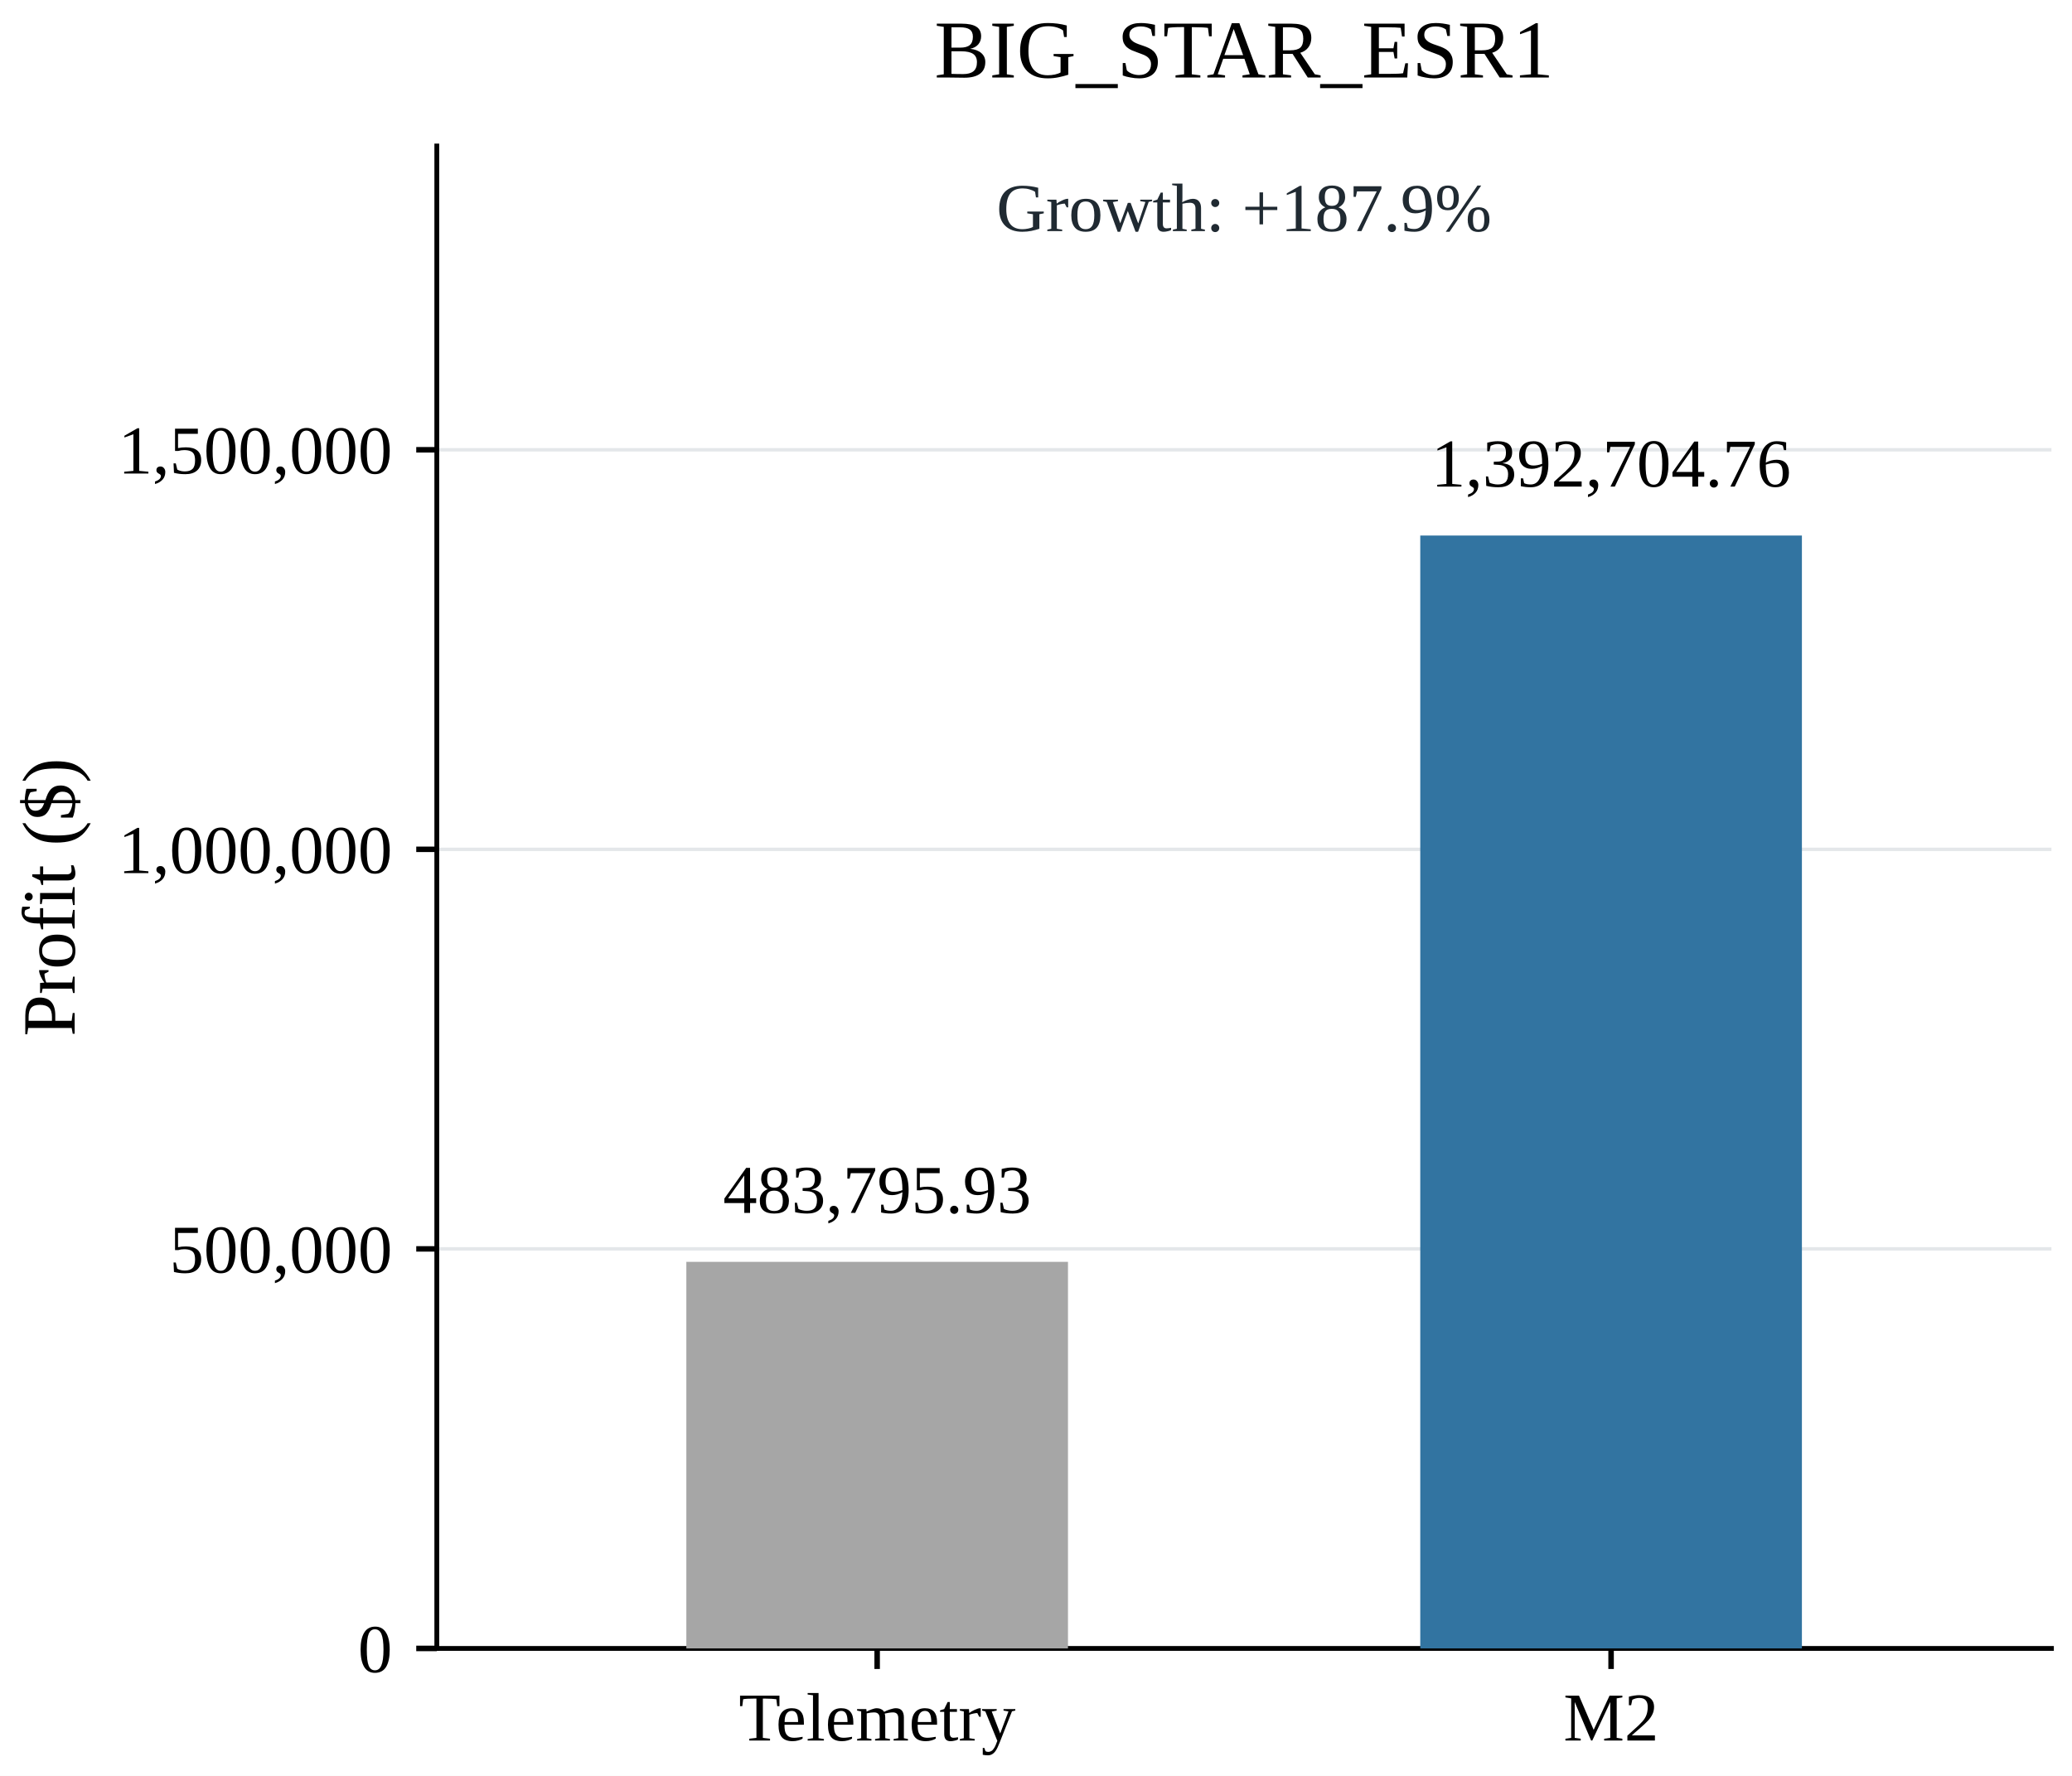
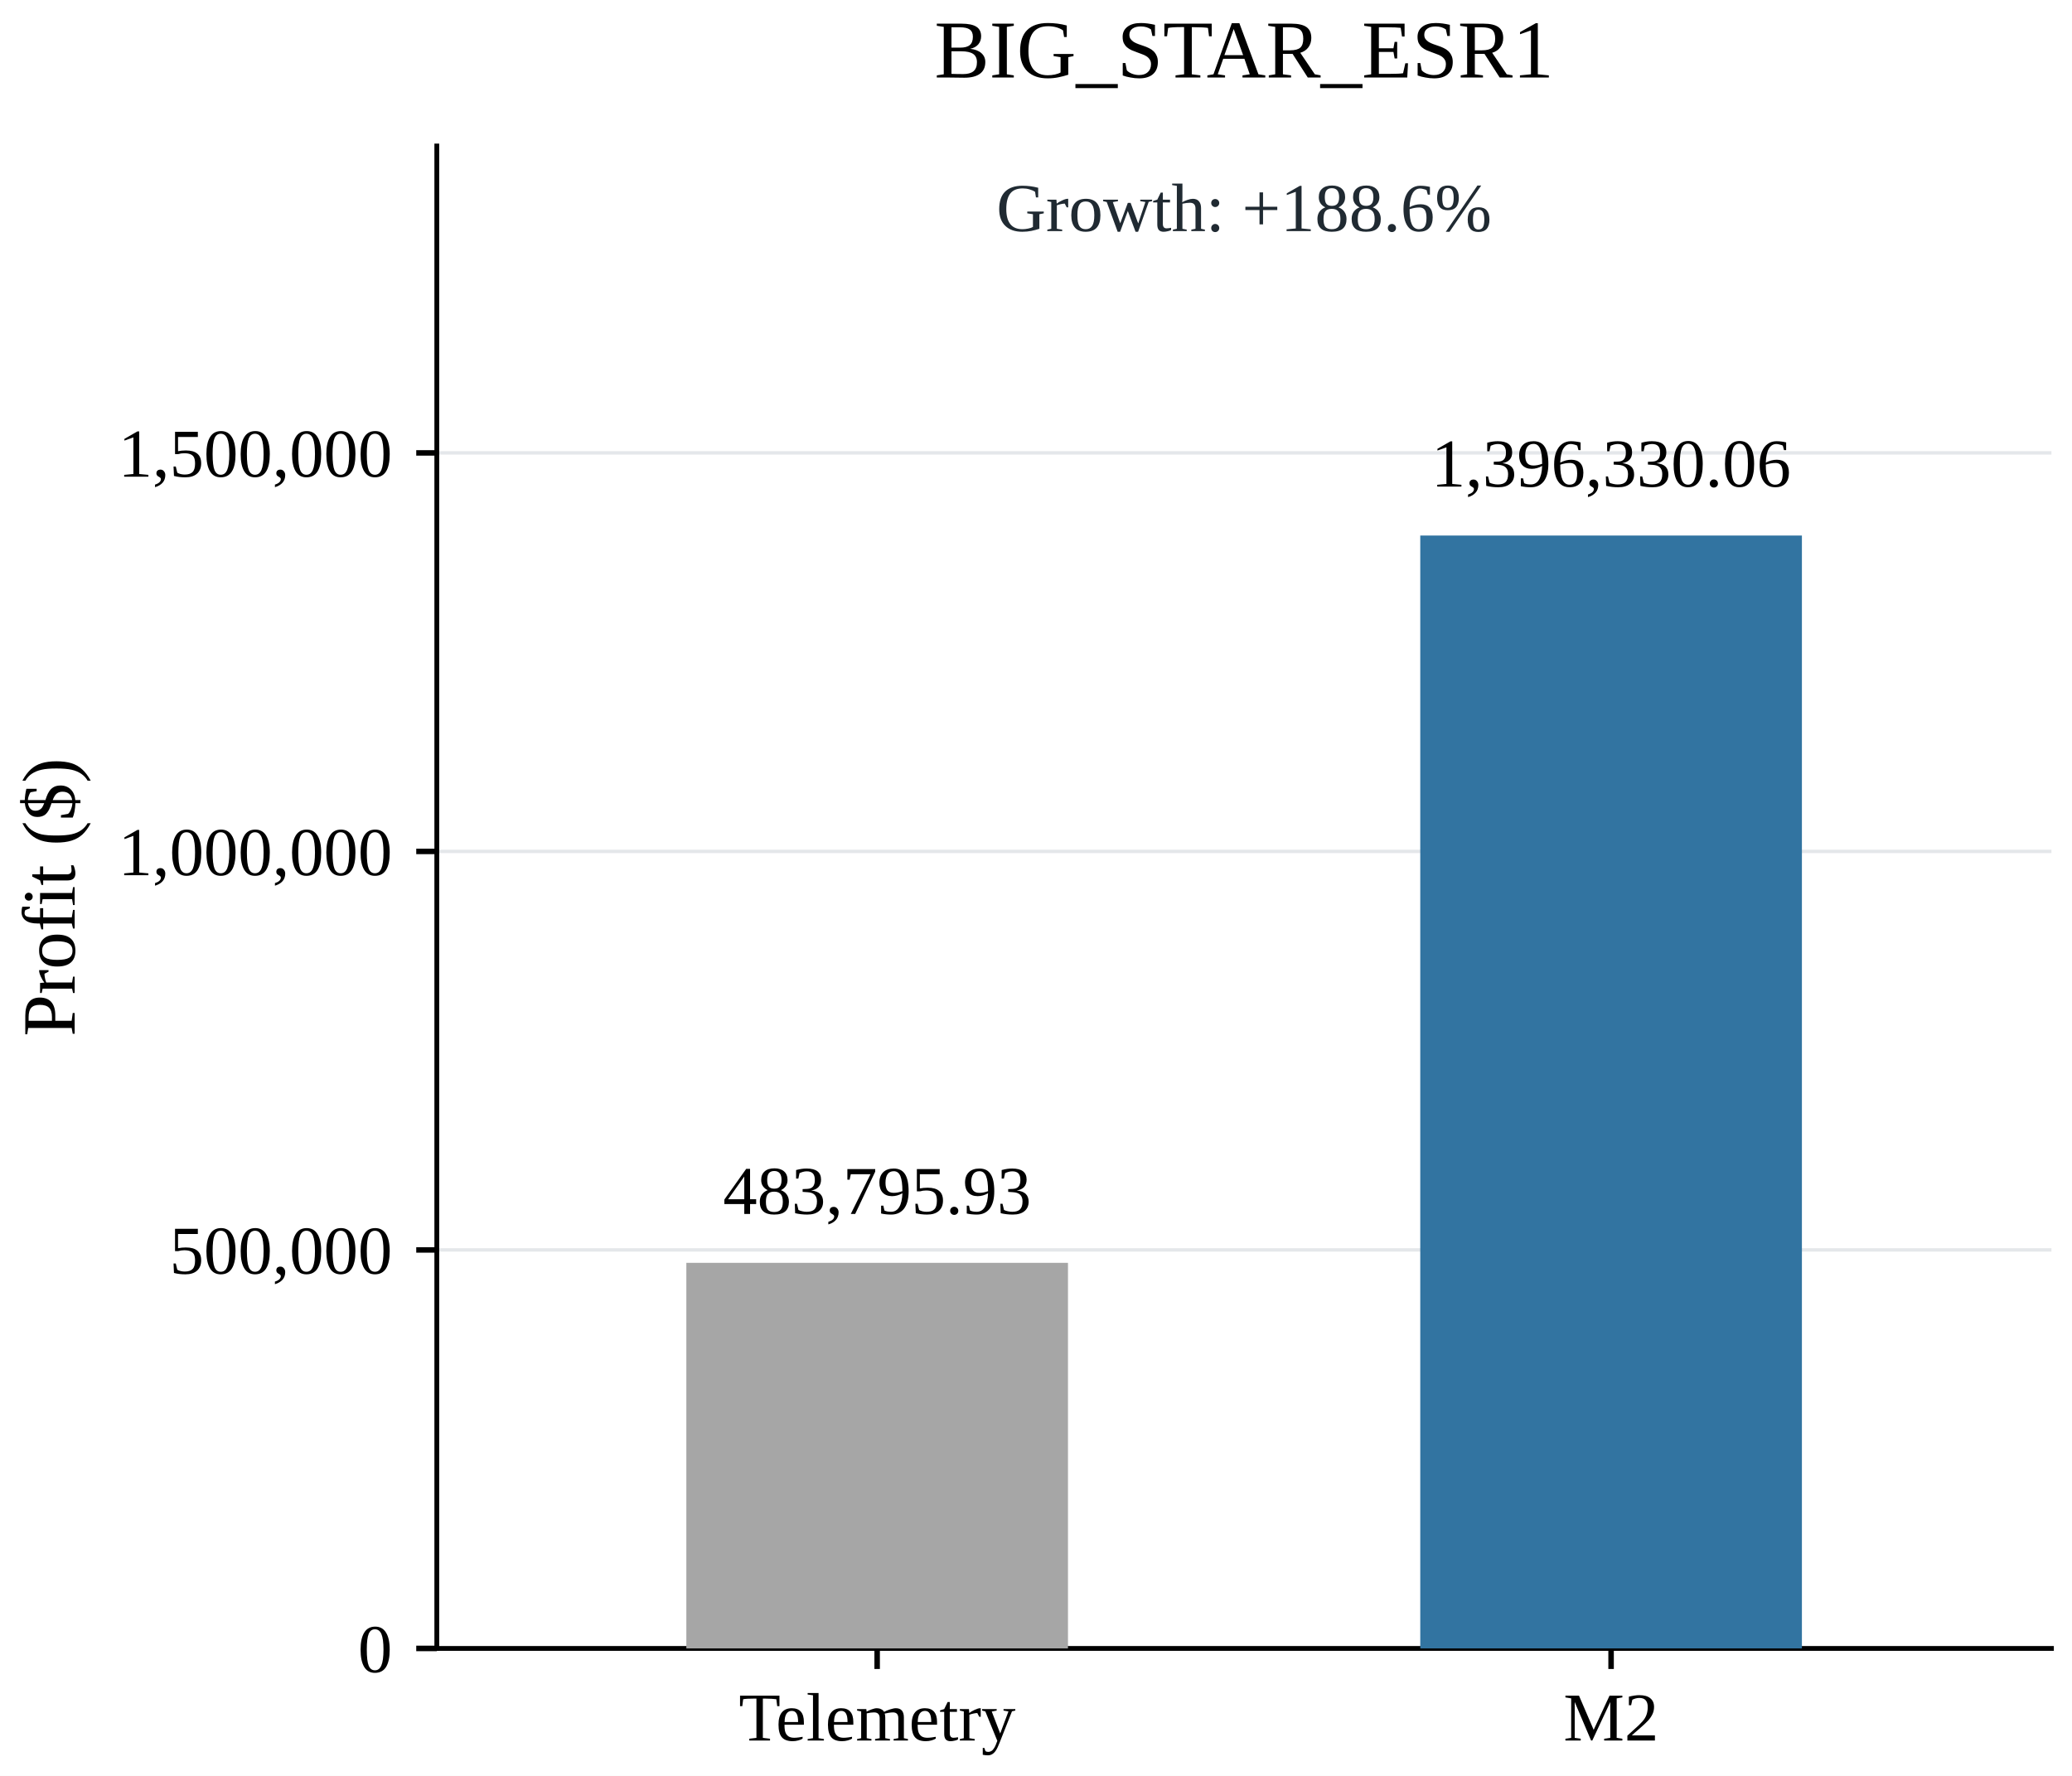
<svg xmlns="http://www.w3.org/2000/svg" xmlns:xlink="http://www.w3.org/1999/xlink" width="302.4pt" height="259.2pt" viewBox="0 0 302.4 259.2" version="1.1">
  <defs>
    <style type="text/css">*{stroke-linejoin: round; stroke-linecap: butt}</style>
  </defs>
  <g id="figure_1">
    <g id="patch_1">
      <path d="M 0 259.2  L 302.4 259.2  L 302.4 0  L 0 0  z " style="fill: #ffffff" />
    </g>
    <g id="axes_1">
      <g id="patch_2">
        <path d="M 63.749 240.598  L 299.4 240.598  L 299.4 21.31  L 63.749 21.31  z " style="fill: #ffffff" />
      </g>
      <g id="matplotlib.axis_1">
        <g id="xtick_1">
          <g id="line2d_1">
            <defs>
-               <path id="m4bcded47e1" d="M 0 0  L 0 3  " style="stroke: #000000; stroke-width: 0.8" />
+               <path id="mf409cb0868" d="M 0 0  L 0 3  " style="stroke: #000000; stroke-width: 0.8" />
            </defs>
            <g>
-               <use xlink:href="#m4bcded47e1" x="128.017" y="240.598" style="stroke: #000000; stroke-width: 0.8" />
+               <use xlink:href="#mf409cb0868" x="128.017" y="240.598" style="stroke: #000000; stroke-width: 0.8" />
            </g>
          </g>
          <g id="text_1">
            <text style="font: 10px 'Times New Roman'; text-anchor: middle" x="128.017" y="254.042" transform="rotate(-0 128.0175 254.0419)">Telemetry</text>
          </g>
        </g>
        <g id="xtick_2">
          <g id="line2d_2">
            <g>
-               <use xlink:href="#m4bcded47e1" x="235.131" y="240.598" style="stroke: #000000; stroke-width: 0.8" />
+               <use xlink:href="#mf409cb0868" x="235.131" y="240.598" style="stroke: #000000; stroke-width: 0.8" />
            </g>
          </g>
          <g id="text_2">
            <text style="font: 10px 'Times New Roman'; text-anchor: middle" x="235.131" y="254.042" transform="rotate(-0 235.1314 254.0419)">M2</text>
          </g>
        </g>
      </g>
      <g id="matplotlib.axis_2">
        <g id="ytick_1">
          <g id="line2d_3">
-             <path d="M 63.749 240.598  L 299.4 240.598  " clip-path="url(#p04f67f1637)" style="fill: none; stroke: #e4e7ea; stroke-width: 0.5; stroke-linecap: square" />
+             <path d="M 63.749 240.598  L 299.4 240.598  " clip-path="url(#pa503850da7)" style="fill: none; stroke: #e4e7ea; stroke-width: 0.5; stroke-linecap: square" />
          </g>
          <g id="line2d_4">
            <defs>
-               <path id="m9b3f54c66e" d="M 0 0  L -3 0  " style="stroke: #000000; stroke-width: 0.8" />
+               <path id="mdbe71f3399" d="M 0 0  L -3 0  " style="stroke: #000000; stroke-width: 0.8" />
            </defs>
            <g>
-               <use xlink:href="#m9b3f54c66e" x="63.749" y="240.598" style="stroke: #000000; stroke-width: 0.8" />
+               <use xlink:href="#mdbe71f3399" x="63.749" y="240.598" style="stroke: #000000; stroke-width: 0.8" />
            </g>
          </g>
          <g id="text_3">
            <text style="font: 10px 'Times New Roman'; text-anchor: end" x="57.249" y="244.07" transform="rotate(-0 57.24915 244.0701)">0</text>
          </g>
        </g>
        <g id="ytick_2">
          <g id="line2d_5">
-             <path d="M 63.749 182.282  L 299.4 182.282  " clip-path="url(#p04f67f1637)" style="fill: none; stroke: #e4e7ea; stroke-width: 0.5; stroke-linecap: square" />
+             <path d="M 63.749 182.433  L 299.4 182.433  " clip-path="url(#pa503850da7)" style="fill: none; stroke: #e4e7ea; stroke-width: 0.5; stroke-linecap: square" />
          </g>
          <g id="line2d_6">
            <g>
-               <use xlink:href="#m9b3f54c66e" x="63.749" y="182.282" style="stroke: #000000; stroke-width: 0.8" />
+               <use xlink:href="#mdbe71f3399" x="63.749" y="182.433" style="stroke: #000000; stroke-width: 0.8" />
            </g>
          </g>
          <g id="text_4">
-             <text style="font: 10px 'Times New Roman'; text-anchor: end" x="57.249" y="185.754" transform="rotate(-0 57.24915 185.7535)">500,000</text>
+             <text style="font: 10px 'Times New Roman'; text-anchor: end" x="57.249" y="185.905" transform="rotate(-0 57.24915 185.9049)">500,000</text>
          </g>
        </g>
        <g id="ytick_3">
          <g id="line2d_7">
-             <path d="M 63.749 123.965  L 299.4 123.965  " clip-path="url(#p04f67f1637)" style="fill: none; stroke: #e4e7ea; stroke-width: 0.5; stroke-linecap: square" />
+             <path d="M 63.749 124.268  L 299.4 124.268  " clip-path="url(#pa503850da7)" style="fill: none; stroke: #e4e7ea; stroke-width: 0.5; stroke-linecap: square" />
          </g>
          <g id="line2d_8">
            <g>
-               <use xlink:href="#m9b3f54c66e" x="63.749" y="123.965" style="stroke: #000000; stroke-width: 0.8" />
+               <use xlink:href="#mdbe71f3399" x="63.749" y="124.268" style="stroke: #000000; stroke-width: 0.8" />
            </g>
          </g>
          <g id="text_5">
-             <text style="font: 10px 'Times New Roman'; text-anchor: end" x="57.249" y="127.437" transform="rotate(-0 57.24915 127.4369)">1,000,000</text>
+             <text style="font: 10px 'Times New Roman'; text-anchor: end" x="57.249" y="127.74" transform="rotate(-0 57.24915 127.7398)">1,000,000</text>
          </g>
        </g>
        <g id="ytick_4">
          <g id="line2d_9">
-             <path d="M 63.749 65.648  L 299.4 65.648  " clip-path="url(#p04f67f1637)" style="fill: none; stroke: #e4e7ea; stroke-width: 0.5; stroke-linecap: square" />
+             <path d="M 63.749 66.103  L 299.4 66.103  " clip-path="url(#pa503850da7)" style="fill: none; stroke: #e4e7ea; stroke-width: 0.5; stroke-linecap: square" />
          </g>
          <g id="line2d_10">
            <g>
-               <use xlink:href="#m9b3f54c66e" x="63.749" y="65.648" style="stroke: #000000; stroke-width: 0.8" />
+               <use xlink:href="#mdbe71f3399" x="63.749" y="66.103" style="stroke: #000000; stroke-width: 0.8" />
            </g>
          </g>
          <g id="text_6">
-             <text style="font: 10px 'Times New Roman'; text-anchor: end" x="57.249" y="69.12" transform="rotate(-0 57.24915 69.12037)">1,500,000</text>
+             <text style="font: 10px 'Times New Roman'; text-anchor: end" x="57.249" y="69.575" transform="rotate(-0 57.24915 69.57459)">1,500,000</text>
          </g>
        </g>
        <g id="text_7">
          <text style="font: 11px 'Times New Roman'; text-anchor: middle" x="10.896" y="130.954" transform="rotate(-90 10.89618 130.9542)">Profit ($)</text>
        </g>
      </g>
      <g id="patch_3">
        <path d="M 63.749 240.598  L 63.749 21.31  " style="fill: none; stroke: #000000; stroke-width: 0.7; stroke-linejoin: miter; stroke-linecap: square" />
      </g>
      <g id="patch_4">
        <path d="M 63.749 240.598  L 299.4 240.598  " style="fill: none; stroke: #000000; stroke-width: 0.7; stroke-linejoin: miter; stroke-linecap: square" />
      </g>
      <g id="patch_5">
-         <path d="M 100.168 240.598  L 155.867 240.598  L 155.867 184.172  L 100.168 184.172  z " clip-path="url(#p04f67f1637)" style="fill: #a6a6a6" />
+         <path d="M 100.168 240.598  L 155.867 240.598  L 155.867 184.318  L 100.168 184.318  z " clip-path="url(#pa503850da7)" style="fill: #a6a6a6" />
      </g>
      <g id="patch_6">
-         <path d="M 207.282 240.598  L 262.981 240.598  L 262.981 78.163  L 207.282 78.163  z " clip-path="url(#p04f67f1637)" style="fill: #3274a1" />
+         <path d="M 207.282 240.598  L 262.981 240.598  L 262.981 78.163  L 207.282 78.163  z " clip-path="url(#pa503850da7)" style="fill: #3274a1" />
      </g>
      <g id="text_8">
-         <text style="font: 10px 'Times New Roman'; text-anchor: middle" x="128.017" y="177.032" transform="rotate(-0 128.0175 177.0325)">483,795.93</text>
+         <text style="font: 10px 'Times New Roman'; text-anchor: middle" x="128.017" y="177.179" transform="rotate(-0 128.0175 177.179)">483,795.93</text>
      </g>
      <g id="text_9">
-         <text style="font: 10px 'Times New Roman'; text-anchor: middle" x="235.131" y="71.024" transform="rotate(-0 235.1314 71.02361)">1,392,704.76</text>
+         <text style="font: 10px 'Times New Roman'; text-anchor: middle" x="235.131" y="71.024" transform="rotate(-0 235.1314 71.02361)">1,396,330.06</text>
      </g>
      <g id="text_10">
-         <text style="fill: #202a32; font: 10px 'Times New Roman'; text-anchor: middle" x="181.574" y="33.736" transform="rotate(-0 181.5745 33.73619)">Growth: +187.9%</text>
+         <text style="fill: #202a32; font: 10px 'Times New Roman'; text-anchor: middle" x="181.574" y="33.736" transform="rotate(-0 181.5745 33.73619)">Growth: +188.6%</text>
      </g>
      <g id="text_11">
        <text style="font: 12px 'Times New Roman'; text-anchor: middle" x="181.574" y="11.31" transform="rotate(-0 181.5745 11.31024)">BIG_STAR_ESR1</text>
      </g>
    </g>
  </g>
  <defs>
-     <clipPath id="p04f67f1637">
+     <clipPath id="pa503850da7">
      <rect x="63.749" y="21.31" width="235.651" height="219.288" />
    </clipPath>
  </defs>
</svg>
